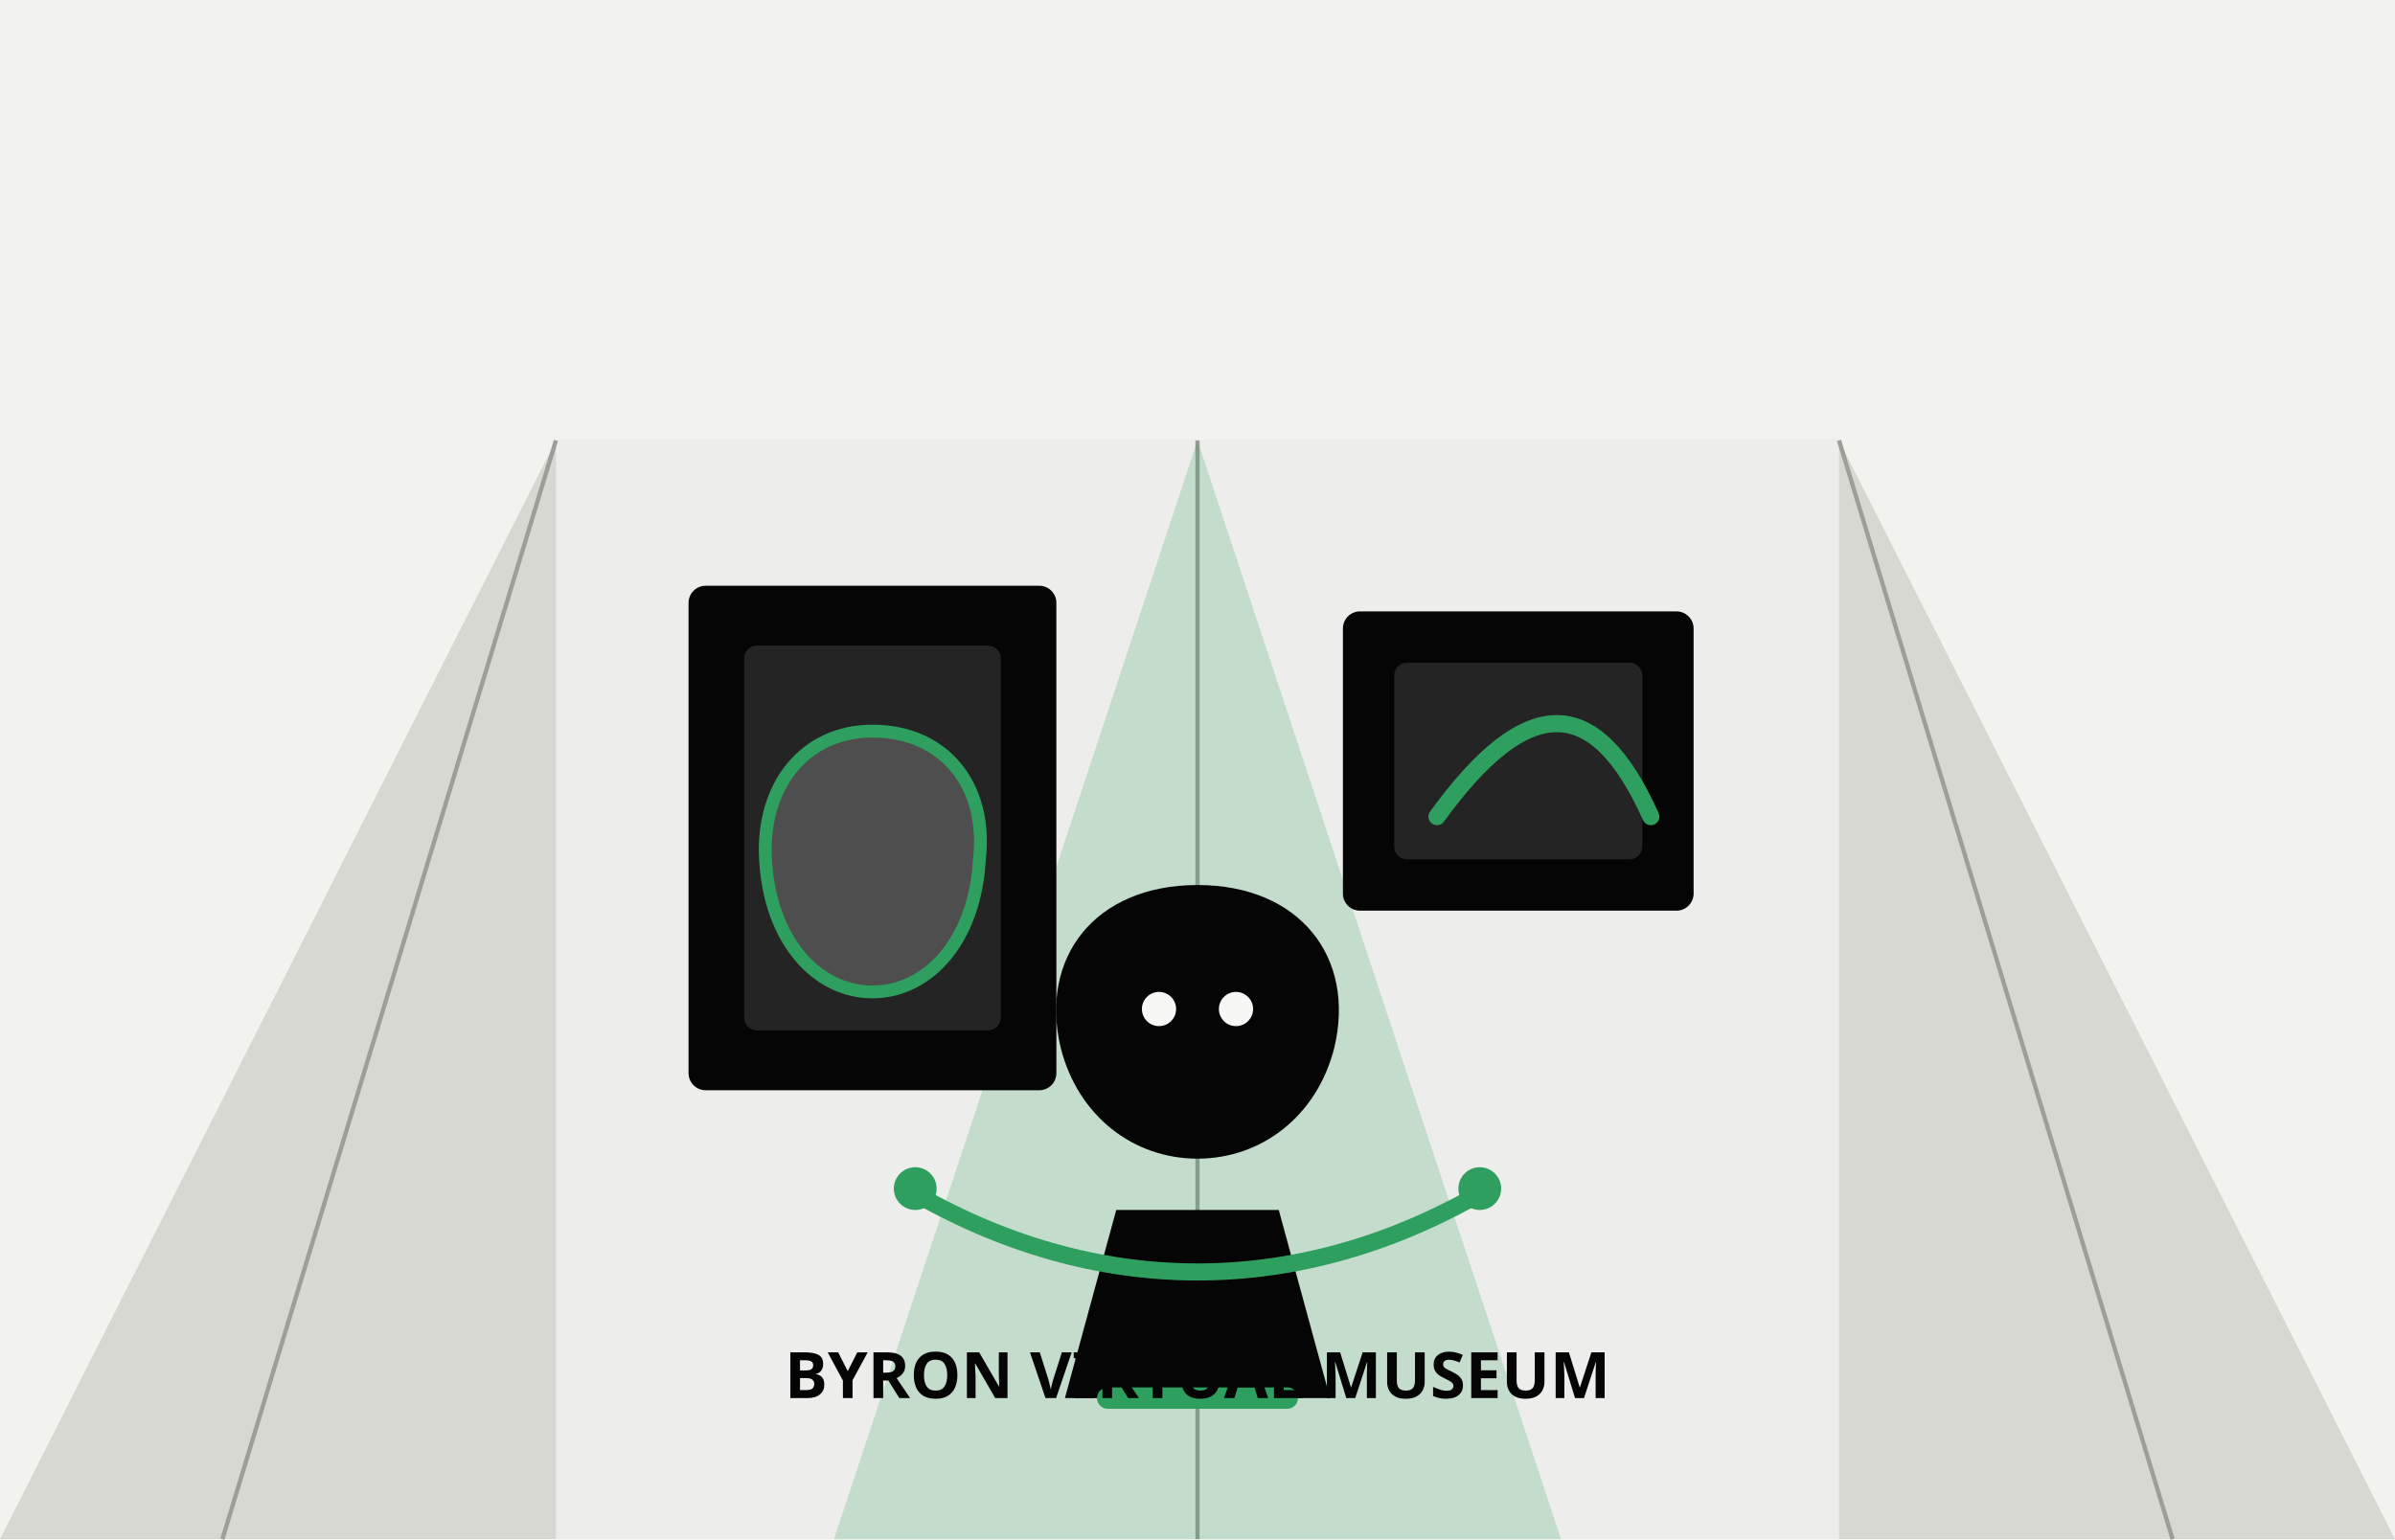
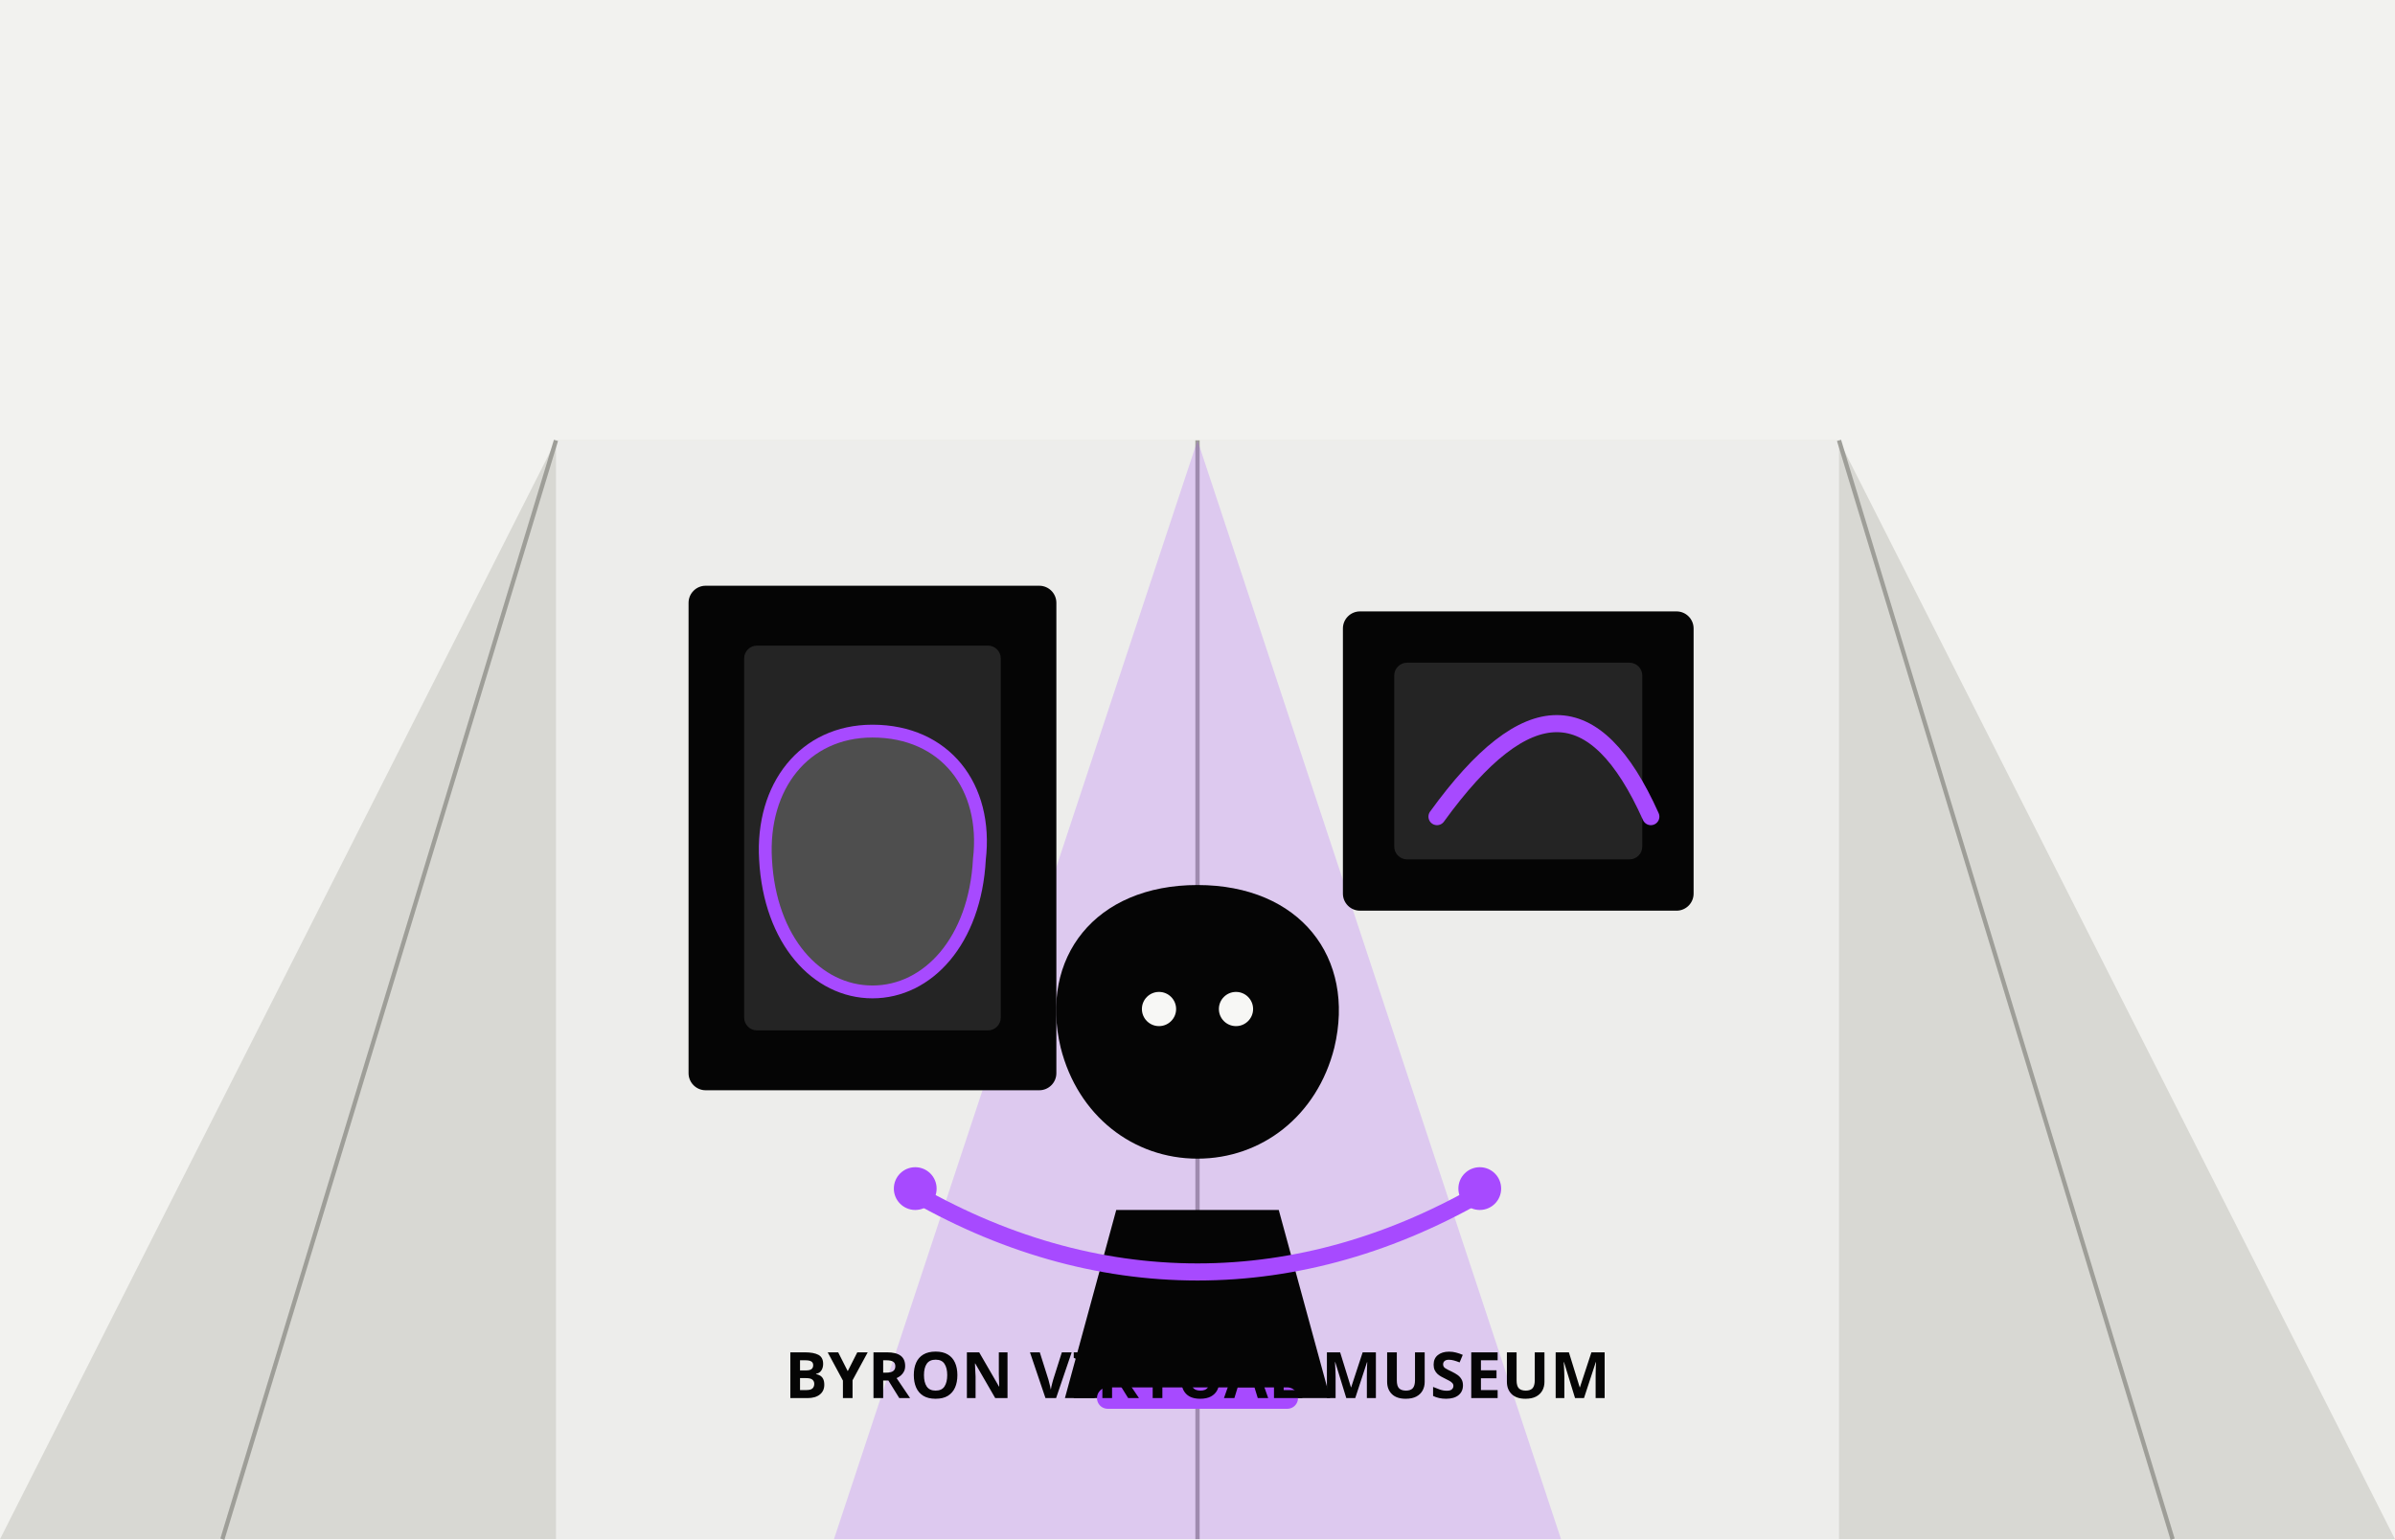
<svg xmlns="http://www.w3.org/2000/svg" width="560" height="360" viewBox="0 0 560 360" role="img" aria-labelledby="title desc">
  <style>
    @keyframes spotlight { 0%, 100% { opacity: .35; } 50% { opacity: .68; } }
    @media (prefers-reduced-motion: no-preference) {
      .spotlight { animation: spotlight 4.6s ease-in-out infinite; }
    }
  </style>
  <rect width="560" height="360" fill="#f2f2ef" />
  <path d="M0 360h560L430 103H130L0 360Z" fill="#d8d8d3" />
  <path d="M130 103h300v257H130z" fill="#ededeb" />
  <path d="M280 103v257M130 103 52 360M430 103l78 257" stroke="#9e9e98" />
-   <path class="spotlight" d="M280 103 195 360h170L280 103Z" fill="#2f9f5f" fill-opacity=".22" />
+   <path class="spotlight" d="M280 103 195 360h170L280 103Z" fill="#A74AFF" fill-opacity=".22" />
  <g transform="translate(161 137)">
    <rect width="86" height="118" rx="4" fill="#050505" />
    <rect x="13" y="14" width="60" height="90" rx="3" fill="#242424" />
-     <path d="M43 34c17 0 27 13 25 30-1 19-12 31-25 31S19 83 18 64c-1-17 9-30 25-30Z" fill="#f7f7f5" fill-opacity=".2" stroke="#2f9f5f" stroke-width="3" />
+     <path d="M43 34c17 0 27 13 25 30-1 19-12 31-25 31S19 83 18 64c-1-17 9-30 25-30Z" fill="#f7f7f5" fill-opacity=".2" stroke="#A74AFF" stroke-width="3" />
  </g>
  <g transform="translate(314 143)">
    <rect width="82" height="70" rx="4" fill="#050505" />
    <rect x="12" y="12" width="58" height="46" rx="3" fill="#242424" />
-     <path d="M22 48c21-29 37-29 50 0" stroke="#2f9f5f" stroke-width="4" fill="none" stroke-linecap="round" />
+     <path d="M22 48c21-29 37-29 50 0" stroke="#A74AFF" stroke-width="4" fill="none" stroke-linecap="round" />
  </g>
  <g transform="translate(237 207)">
    <path d="M43 0c24 0 37 17 32 38-4 16-17 26-32 26S15 54 11 38C6 17 19 0 43 0Z" fill="#050505" />
    <path d="M24 76h38l12 44H12l12-44Z" fill="#050505" />
-     <path d="M22 120h42" stroke="#2f9f5f" stroke-width="5" stroke-linecap="round" />
+     <path d="M22 120h42" stroke="#A74AFF" stroke-width="5" stroke-linecap="round" />
    <circle cx="34" cy="29" r="4" fill="#f7f7f5" />
    <circle cx="52" cy="29" r="4" fill="#f7f7f5" />
  </g>
-   <path d="M212 278c44 26 92 26 136 0" stroke="#2f9f5f" stroke-width="4" fill="none" stroke-linecap="round" />
-   <circle cx="214" cy="278" r="5" fill="#2f9f5f" />
-   <circle cx="346" cy="278" r="5" fill="#2f9f5f" />
+   <path d="M212 278c44 26 92 26 136 0" stroke="#A74AFF" stroke-width="4" fill="none" stroke-linecap="round" />
+   <circle cx="214" cy="278" r="5" fill="#A74AFF" />
+   <circle cx="346" cy="278" r="5" fill="#A74AFF" />
  <text x="280" y="327" fill="#050505" font-family="ui-sans-serif, system-ui" font-size="15" font-weight="800" text-anchor="middle">BYRON VIRTUAL MUSEUM</text>
</svg>
